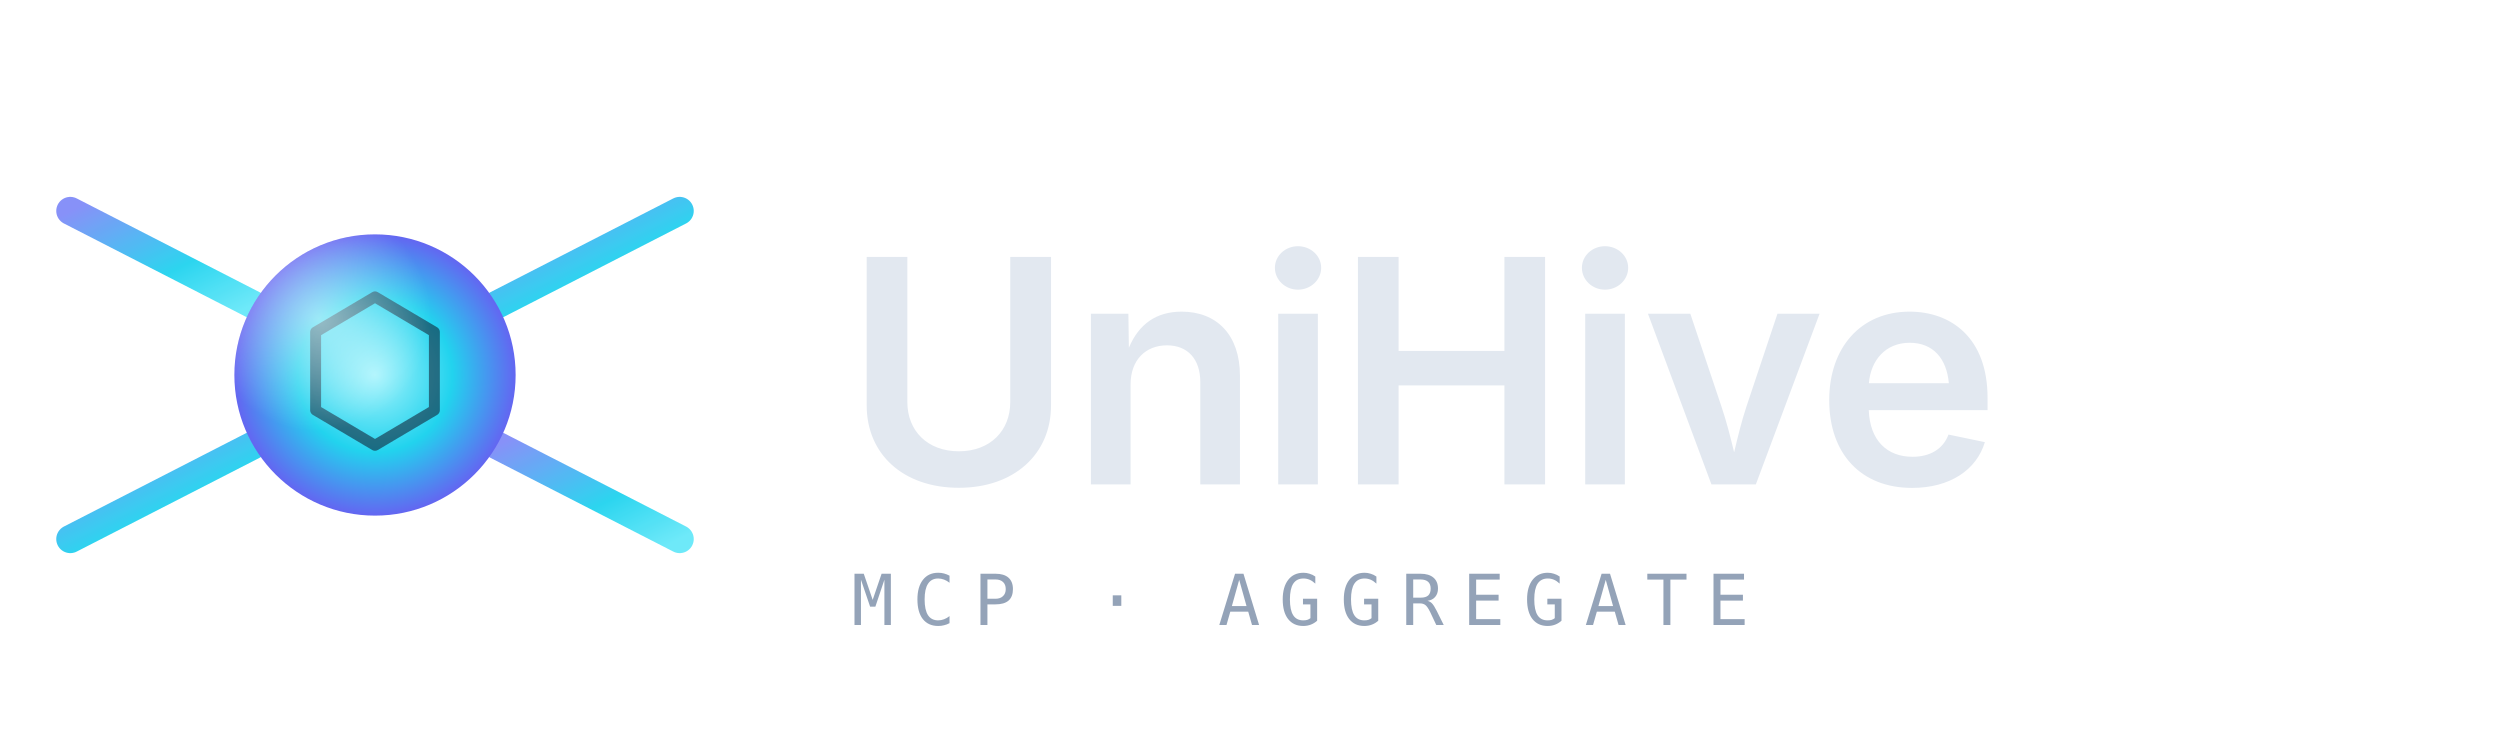
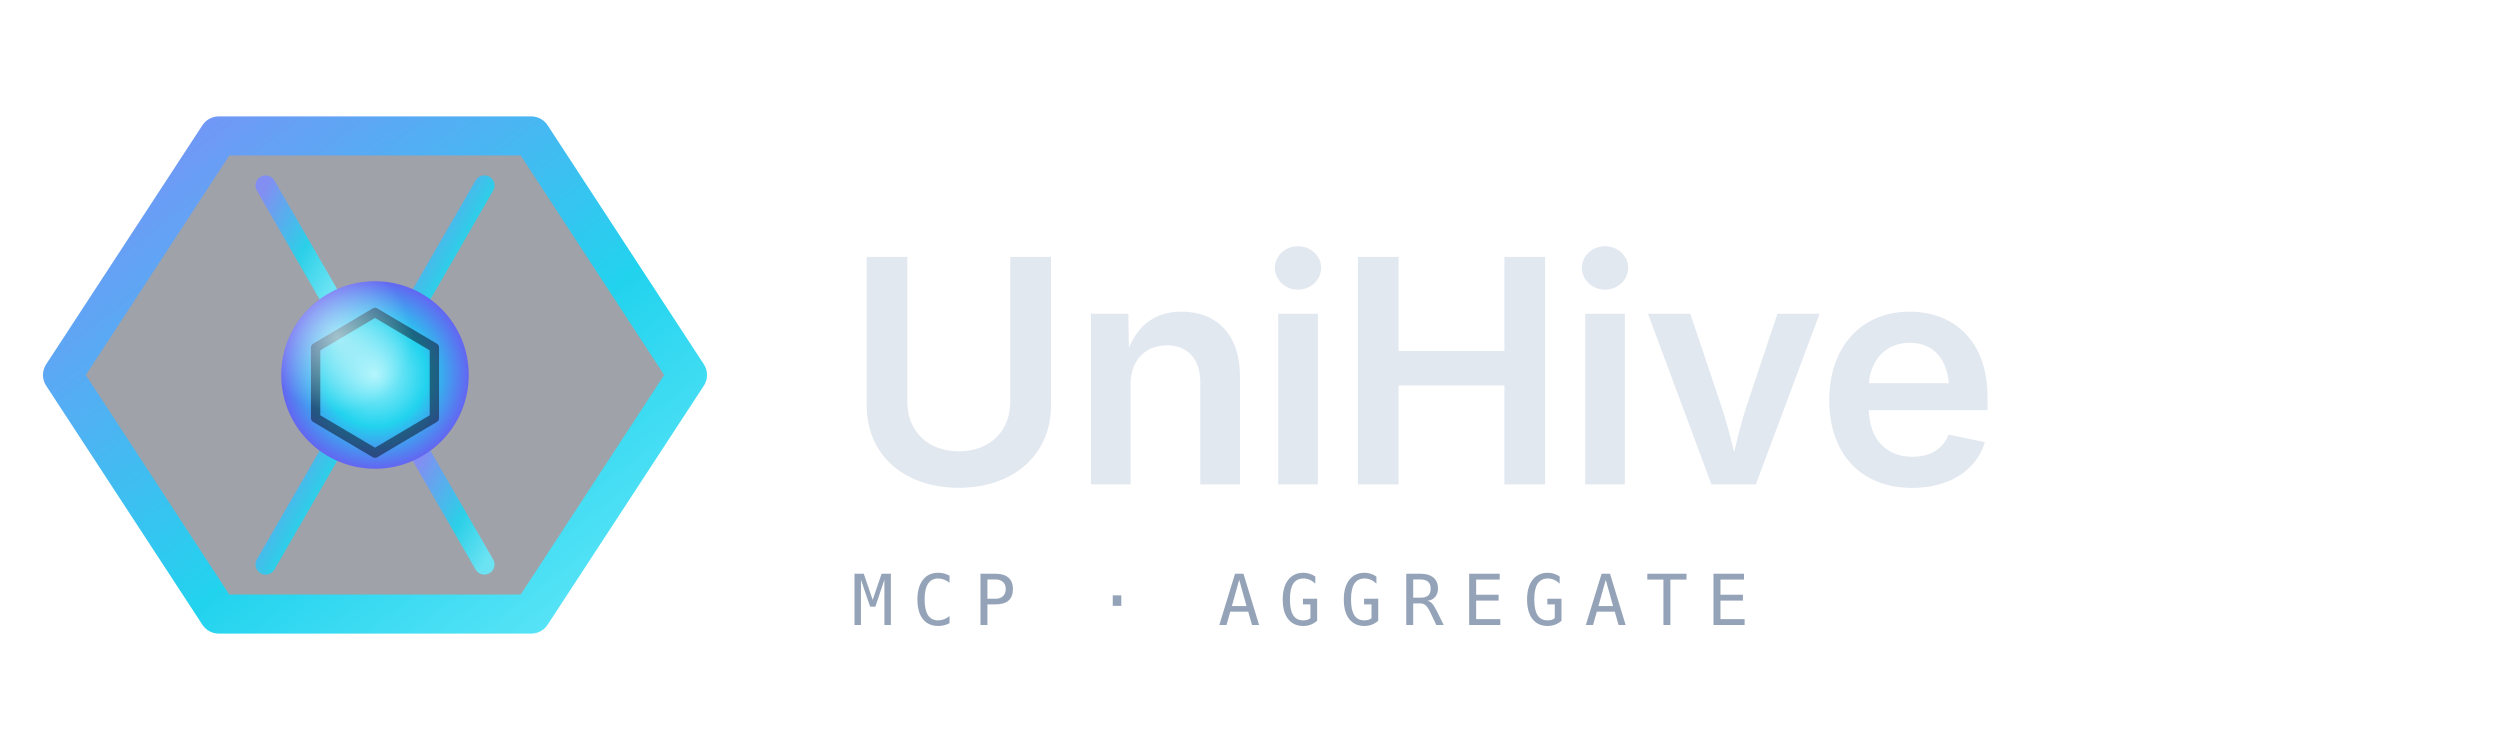
<svg xmlns="http://www.w3.org/2000/svg" viewBox="0 0 320 96" width="320" height="96" role="img" aria-label="UniHive">
  <defs>
    <linearGradient id="wm-stroke-d" x1="0" y1="0" x2="1" y2="1">
      <stop offset="0" stop-color="#818cf8" />
      <stop offset="0.6" stop-color="#22d3ee" />
      <stop offset="1" stop-color="#67e8f9" />
    </linearGradient>
    <radialGradient id="wm-node-d" cx="0.5" cy="0.5" r="0.5">
      <stop offset="0" stop-color="#a5f3fc" />
      <stop offset="0.55" stop-color="#22d3ee" />
      <stop offset="1" stop-color="#6366f1" />
    </radialGradient>
    <radialGradient id="wm-glass-d" cx="0.3" cy="0.3" r="0.4">
-       <stop offset="0" stop-color="#ffffff" stop-opacity="0.55" />
+       <stop offset="0" stop-color="#ffffff" stop-opacity="0.6" />
      <stop offset="1" stop-color="#ffffff" stop-opacity="0" />
    </radialGradient>
  </defs>
-   <g stroke="url(#wm-stroke-d)" stroke-width="3.6" stroke-linecap="round" fill="none" opacity="0.95">
-     <line x1="48" y1="6" x2="48" y2="30" />
-     <line x1="87" y1="27" x2="63.6" y2="39" />
-     <line x1="87" y1="69" x2="63.6" y2="57" />
-     <line x1="48" y1="90" x2="48" y2="66" />
-     <line x1="9" y1="69" x2="32.4" y2="57" />
-     <line x1="9" y1="27" x2="32.4" y2="39" />
+   <polygon points="88,48 68,17.4 28,17.4 8,48 28,78.6 68,78.6" fill="#0f172a" fill-opacity="0.4" stroke="url(#wm-stroke-d)" stroke-width="5" stroke-linejoin="round" />
+   <g stroke="url(#wm-stroke-d)" stroke-width="2.6" stroke-linecap="round" fill="none" opacity="0.92">
+     <line x1="76" y1="48" x2="60" y2="48" />
+     <line x1="62" y1="23.75" x2="54" y2="37.6" />
+     <line x1="34" y1="23.75" x2="42" y2="37.6" />
+     <line x1="20" y1="48" x2="36" y2="48" />
+     <line x1="34" y1="72.25" x2="42" y2="58.4" />
+     <line x1="62" y1="72.25" x2="54" y2="58.4" />
  </g>
-   <circle cx="48" cy="48" r="18" fill="url(#wm-node-d)" />
-   <polygon points="48,38 55.6,42.5 55.6,52.5 48,57 40.4,52.5 40.4,42.5" fill="none" stroke="#0f172a" stroke-width="1.4" stroke-opacity="0.55" stroke-linejoin="round" />
-   <circle cx="48" cy="48" r="18" fill="url(#wm-glass-d)" />
+   <circle cx="48" cy="48" r="12" fill="url(#wm-node-d)" />
+   <polygon points="48,40 55.6,44.5 55.6,53.5 48,58 40.4,53.5 40.4,44.5" fill="none" stroke="#0f172a" stroke-width="1.2" stroke-opacity="0.55" stroke-linejoin="round" />
+   <circle cx="48" cy="48" r="12" fill="url(#wm-glass-d)" />
  <text x="108" y="62" font-family="'Space Grotesk', 'Inter', system-ui, sans-serif" font-weight="600" font-size="40" fill="#e2e8f0" letter-spacing="-0.5">UniHive</text>
  <text x="109" y="80" font-family="'JetBrains Mono', ui-monospace, monospace" font-weight="500" font-size="9" fill="#94a3b8" letter-spacing="2.4">MCP · AGGREGATE</text>
</svg>
